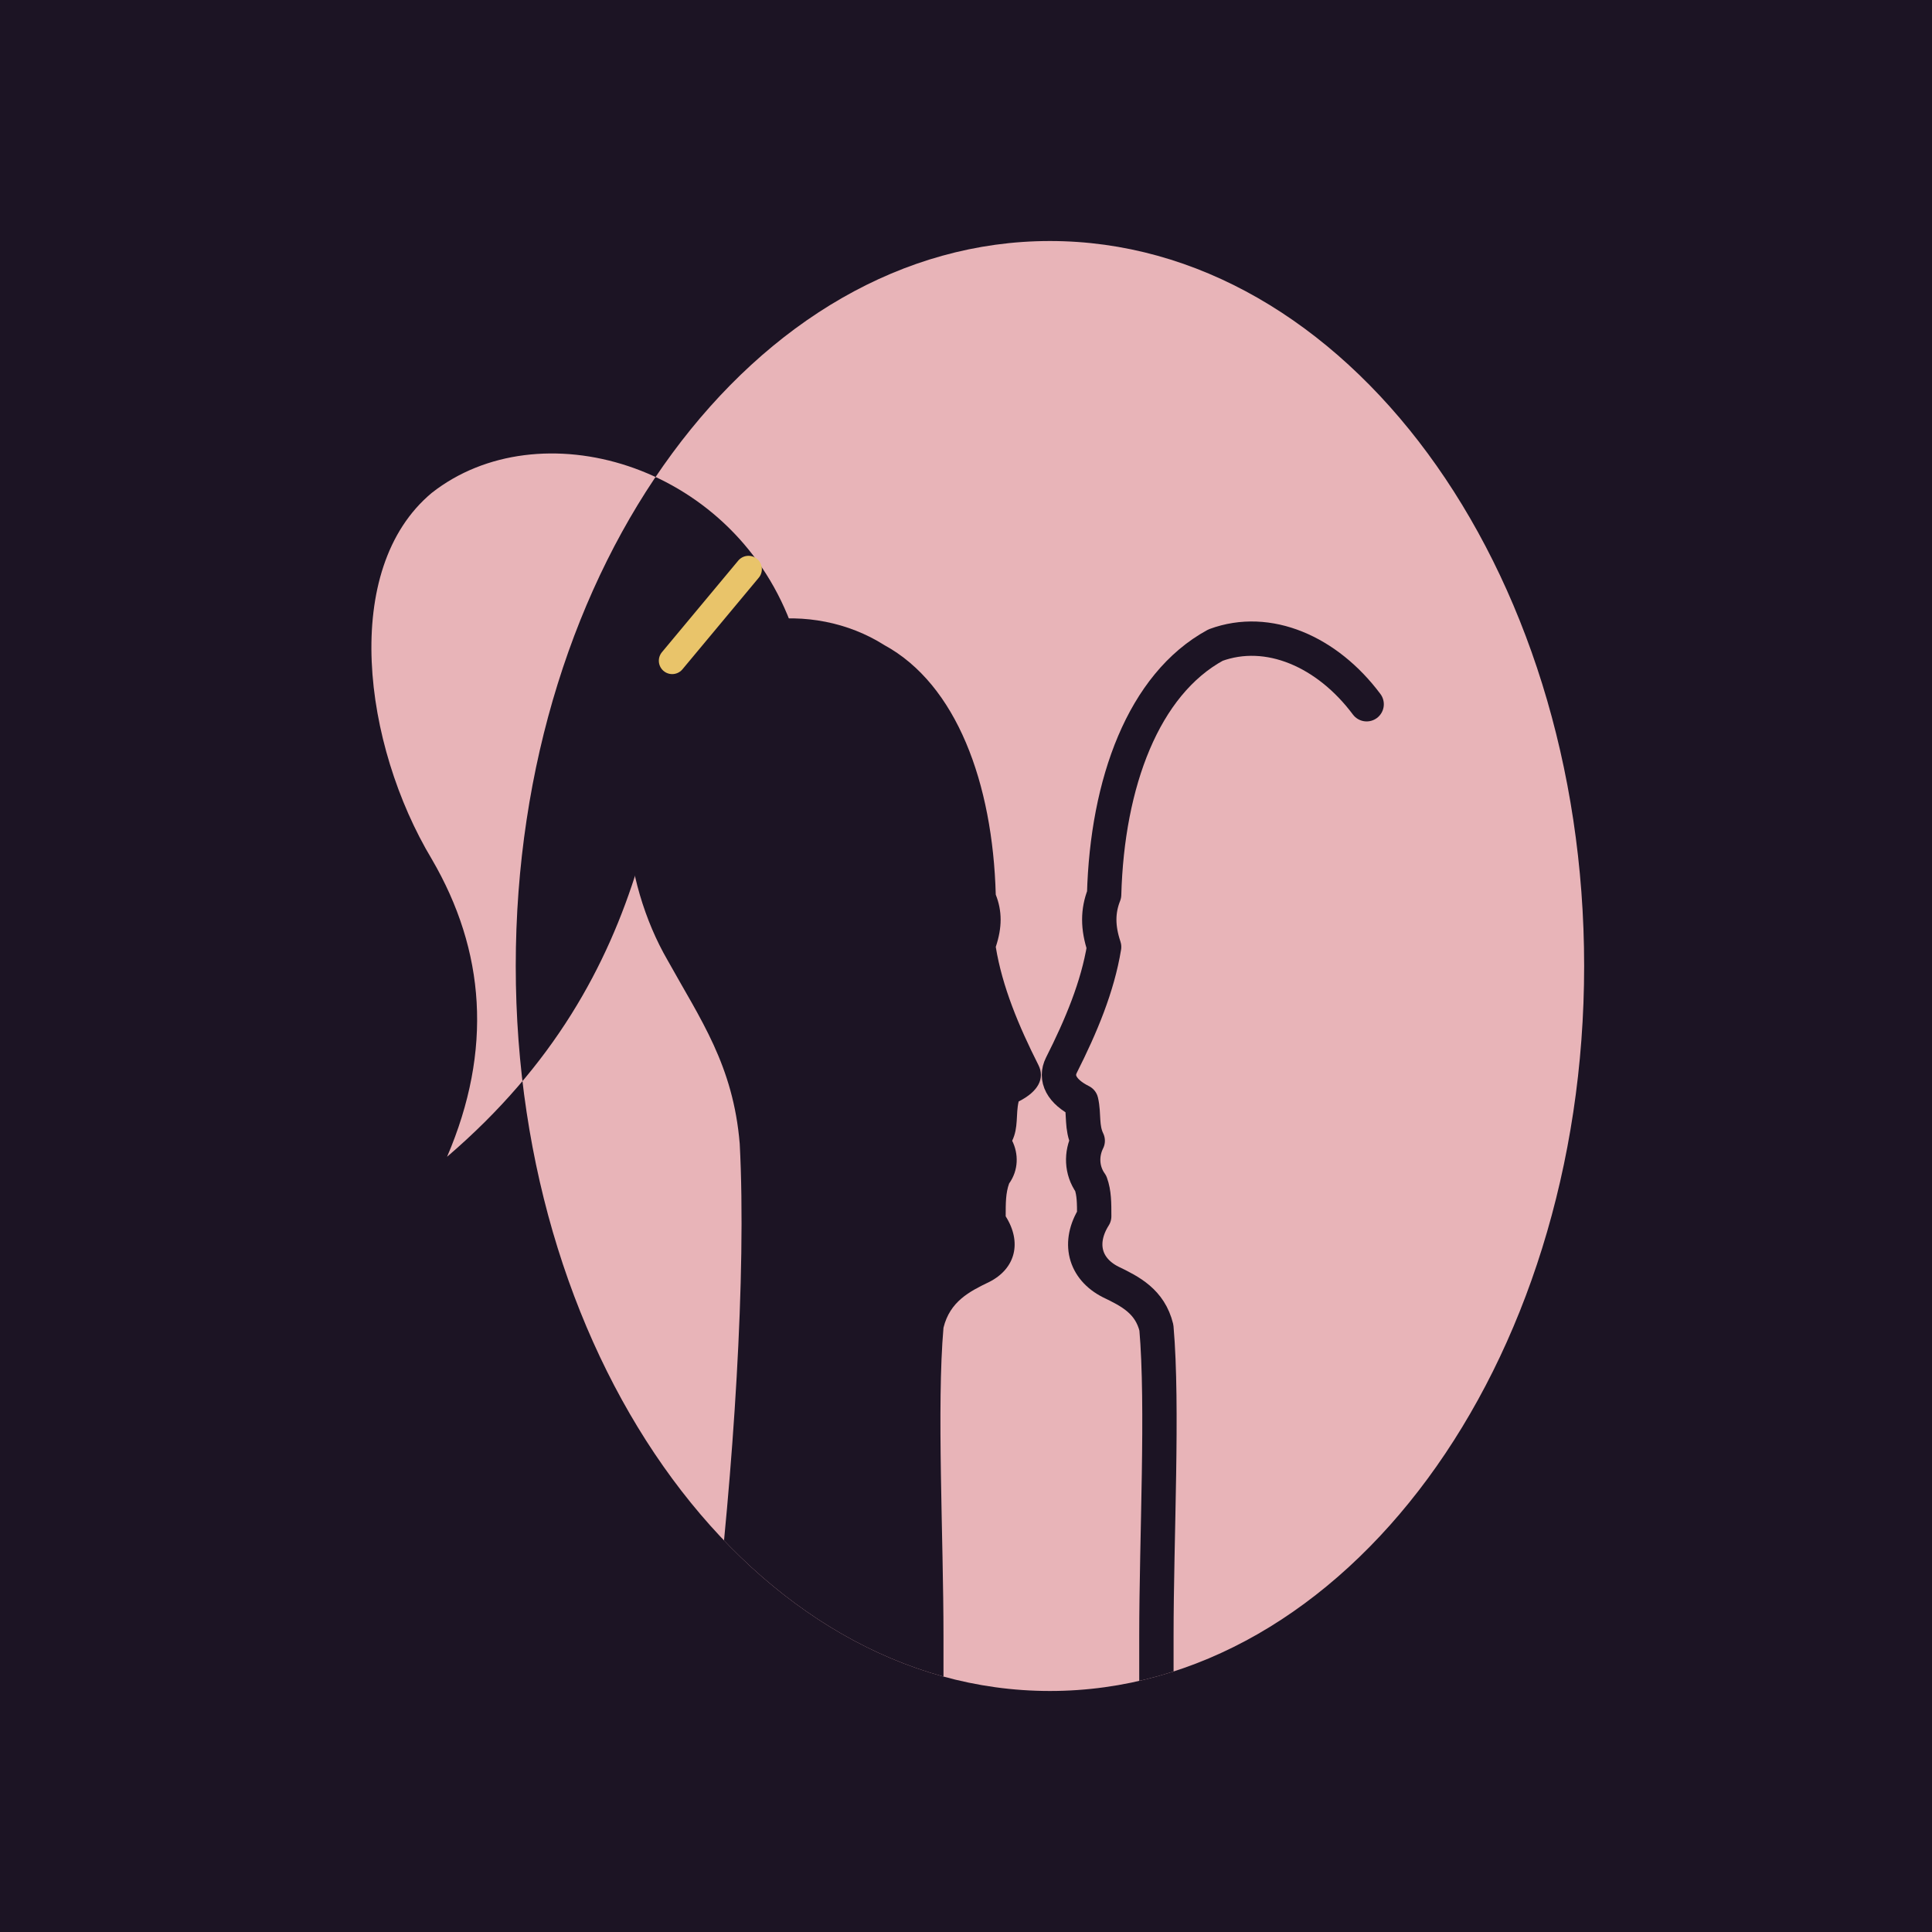
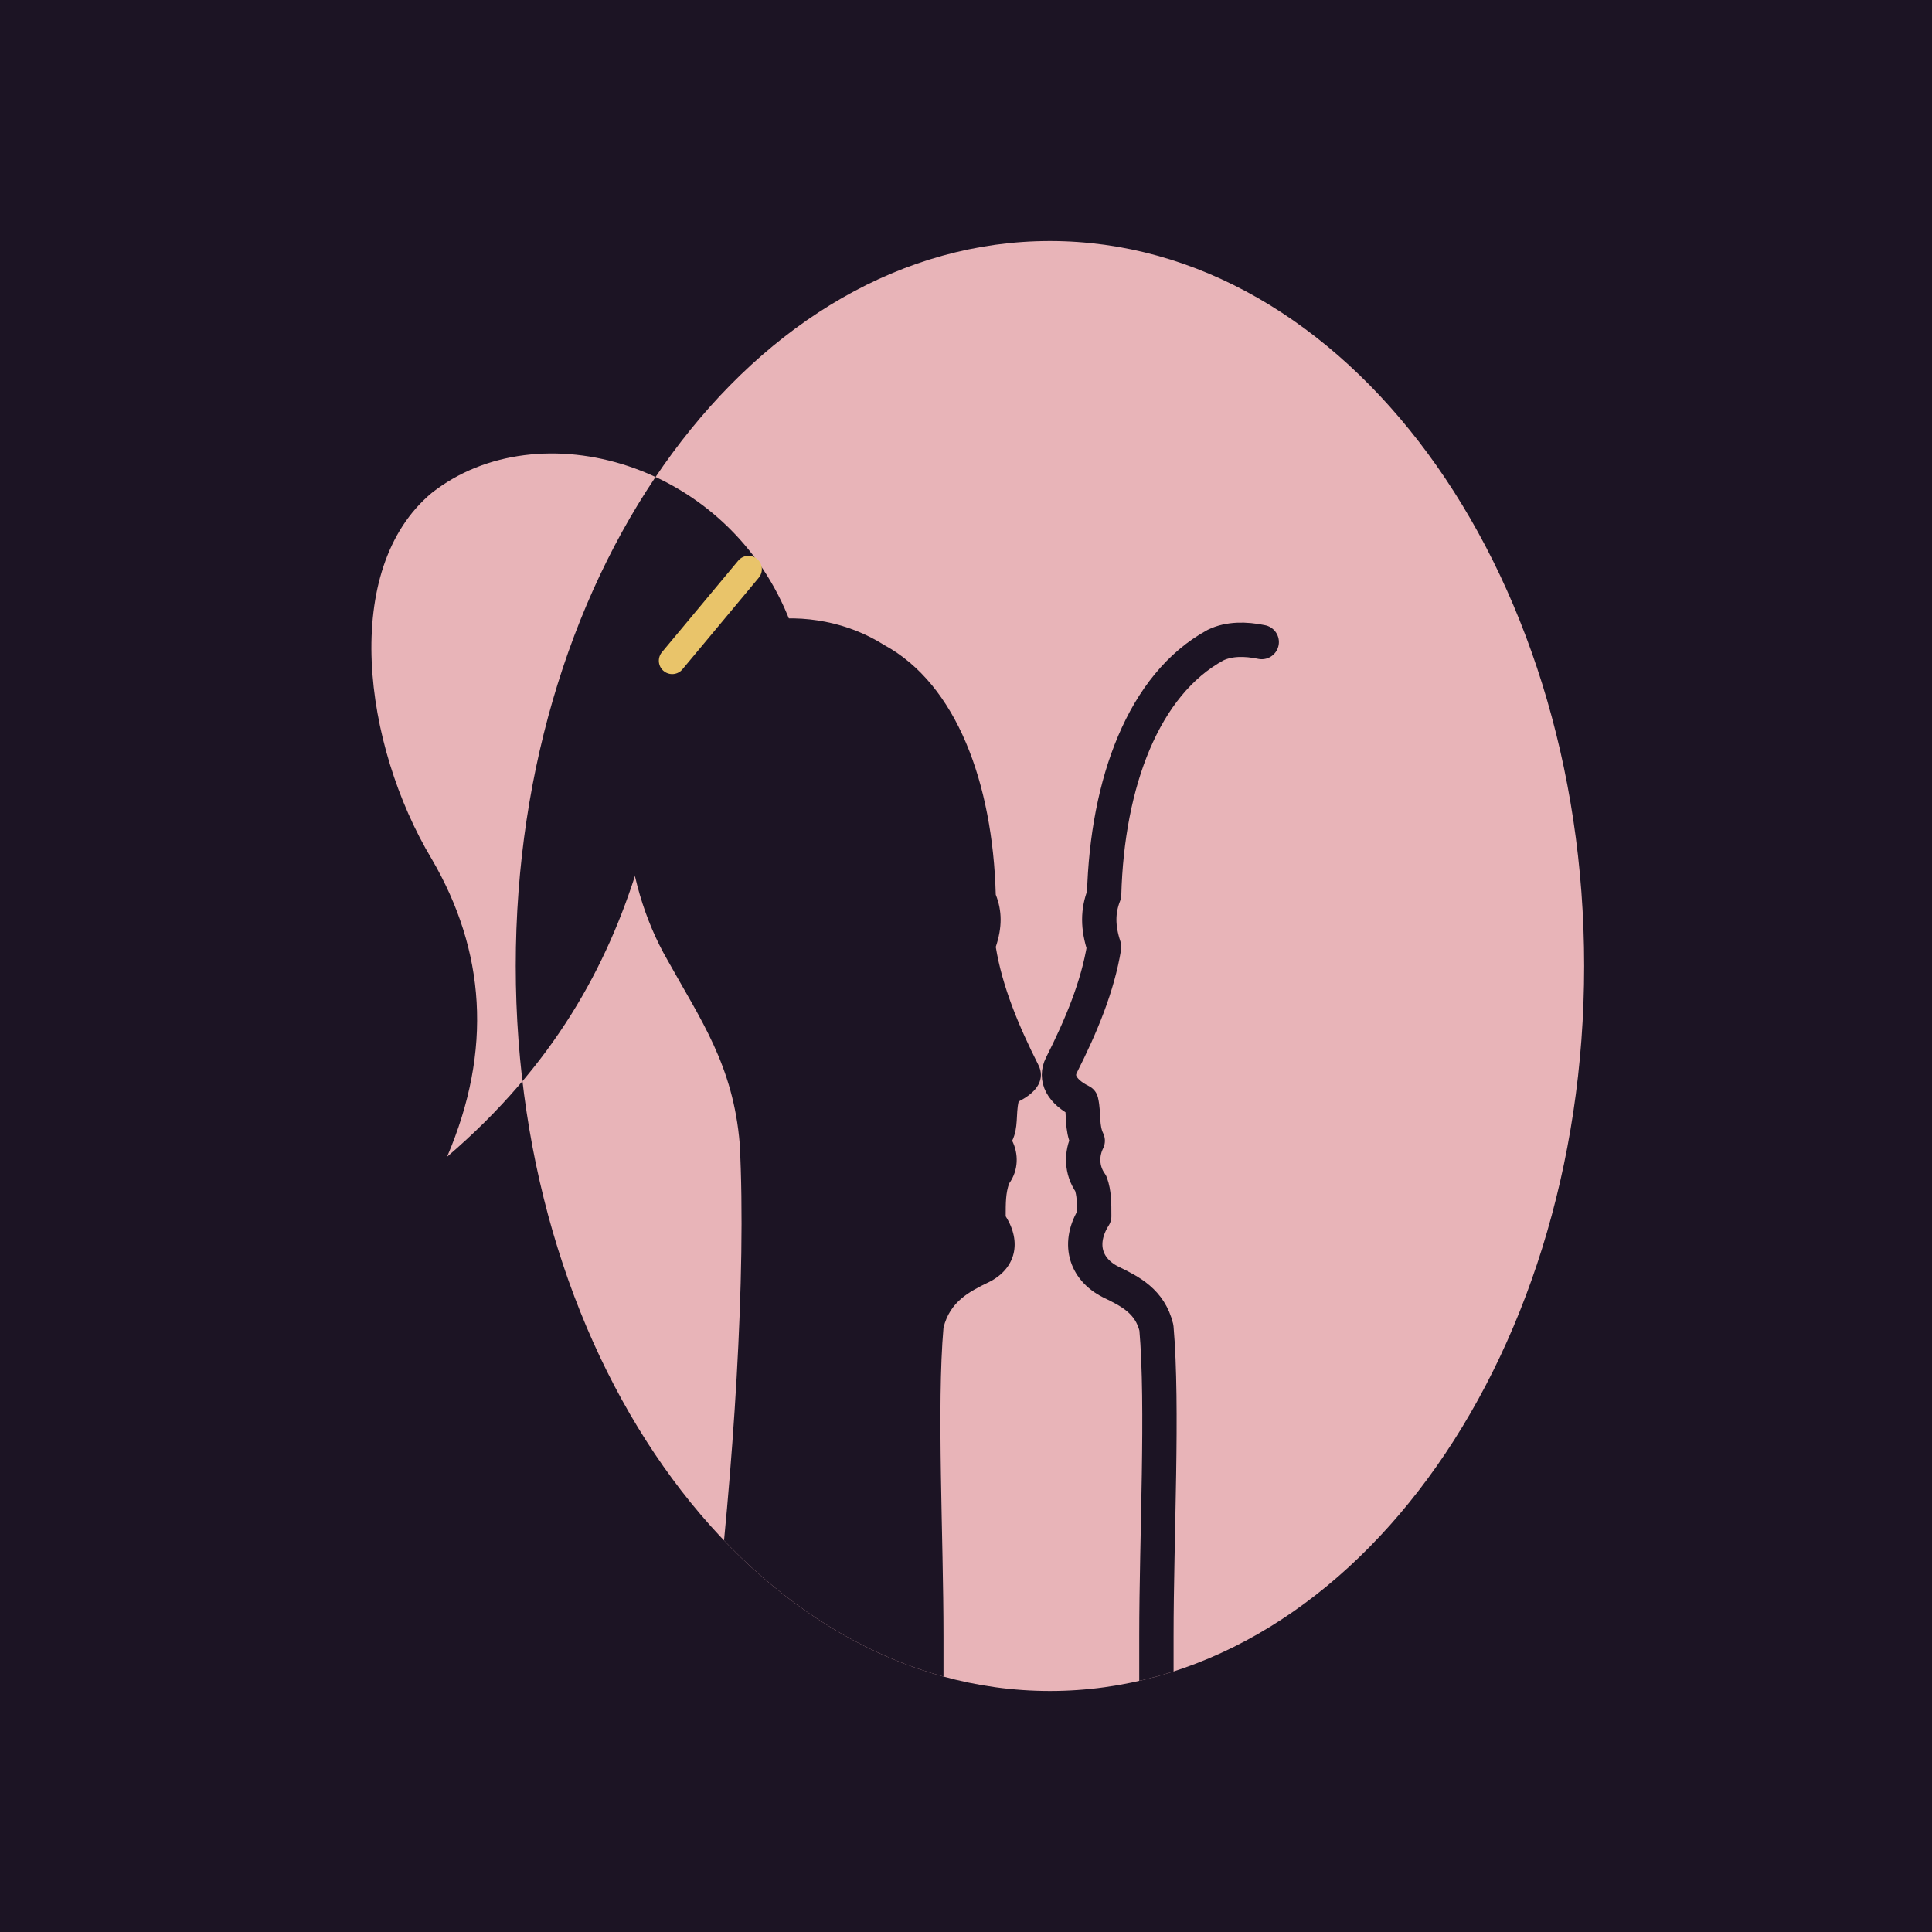
<svg xmlns="http://www.w3.org/2000/svg" viewBox="0 0 800 800" role="img">
  <rect width="800" height="800" fill="#1C1424" />
  <g transform="translate(400,400) scale(1.58) translate(-178,-250)">
    <defs>
      <clipPath id="avc">
        <ellipse cx="200" cy="250" rx="140" ry="190" />
      </clipPath>
    </defs>
    <ellipse cx="200" cy="250" rx="140" ry="190" fill="#E8B4B8" />
    <path d="M132,160 C116,118 66,104 38,126 C14,146 20,192 38,222 C52,246 54,272 42,300 C70,276 84,250 92,224 L120,200 Z" fill="#E8B4B8" />
    <g clip-path="url(#avc)">
      <path d="M 156.6,165.9 C 175.5,176.2 185.0,202.0 185.8,231.3 C 187.5,235.6 187.5,239.9 185.8,245.0 C 187.5,255.4 191.8,265.7 197.0,276.0 C 198.7,279.4 197.0,282.9 191.8,285.5 C 191.0,288.9 191.8,292.3 190.1,295.8 C 191.8,299.2 191.8,303.5 189.3,307.0 C 188.4,309.5 188.4,312.1 188.4,315.6 C 192.7,322.4 191.0,329.3 184.1,332.8 C 178.9,335.3 173.8,337.9 172.1,344.8 C 170.3,365.4 172.1,399.8 172.1,425.6 L 172.1,520.2 L 111.9,520.2 L 111.9,425.6 C 117.0,382.6 120.5,331.0 118.7,296.6 C 117.0,276.0 108.4,264.0 99.8,248.5 C 87.8,227.8 84.3,196.9 98.1,176.2 C 110.1,157.3 137.7,153.9 156.6,165.9 Z" fill="#1C1424" />
      <path d="M132,160 C116,118 66,104 38,126 C14,146 20,192 38,222 C52,246 54,272 42,300 C70,276 84,250 92,224 L120,200 Z" fill="#1C1424" />
      <path d="M101,170 L121,146" stroke="#E9C46A" stroke-width="7" stroke-linecap="round" fill="none" />
-       <path d="M 117.0,181.4 C 127.3,167.6 142.8,160.8 156.6,165.9 C 175.5,176.2 185.0,202.0 185.8,231.3 C 187.5,235.6 187.5,239.9 185.8,245.0 C 187.5,255.4 191.8,265.7 197.0,276.0 C 198.7,279.4 197.0,282.9 191.8,285.5 C 191.0,288.9 191.8,292.3 190.1,295.8 C 191.8,299.2 191.8,303.5 189.3,307.0 C 188.4,309.5 188.4,312.1 188.4,315.6 C 192.7,322.4 191.0,329.3 184.1,332.8 C 178.9,335.3 173.8,337.9 172.1,344.8 C 170.3,365.4 172.1,399.8 172.1,425.6 L 172.1,520.2" transform="translate(400,0) scale(-1,1)" fill="none" stroke="#1C1424" stroke-width="9" stroke-linecap="round" stroke-linejoin="round" />
+       <path d="M 144.5,165.1 C 148.8,164.2 153.1,164.2 156.6,165.9 C 175.5,176.2 185.0,202.0 185.8,231.3 C 187.5,235.6 187.5,239.9 185.8,245.0 C 187.5,255.4 191.8,265.7 197.0,276.0 C 198.7,279.4 197.0,282.9 191.8,285.5 C 191.0,288.9 191.8,292.3 190.1,295.8 C 191.8,299.2 191.8,303.5 189.3,307.0 C 188.4,309.5 188.4,312.1 188.4,315.6 C 192.7,322.4 191.0,329.3 184.1,332.8 C 178.9,335.3 173.8,337.9 172.1,344.8 C 170.3,365.4 172.1,399.8 172.1,425.6 L 172.1,520.2" transform="translate(400,0) scale(-1,1)" fill="none" stroke="#1C1424" stroke-width="9" stroke-linecap="round" stroke-linejoin="round" />
    </g>
  </g>
</svg>
